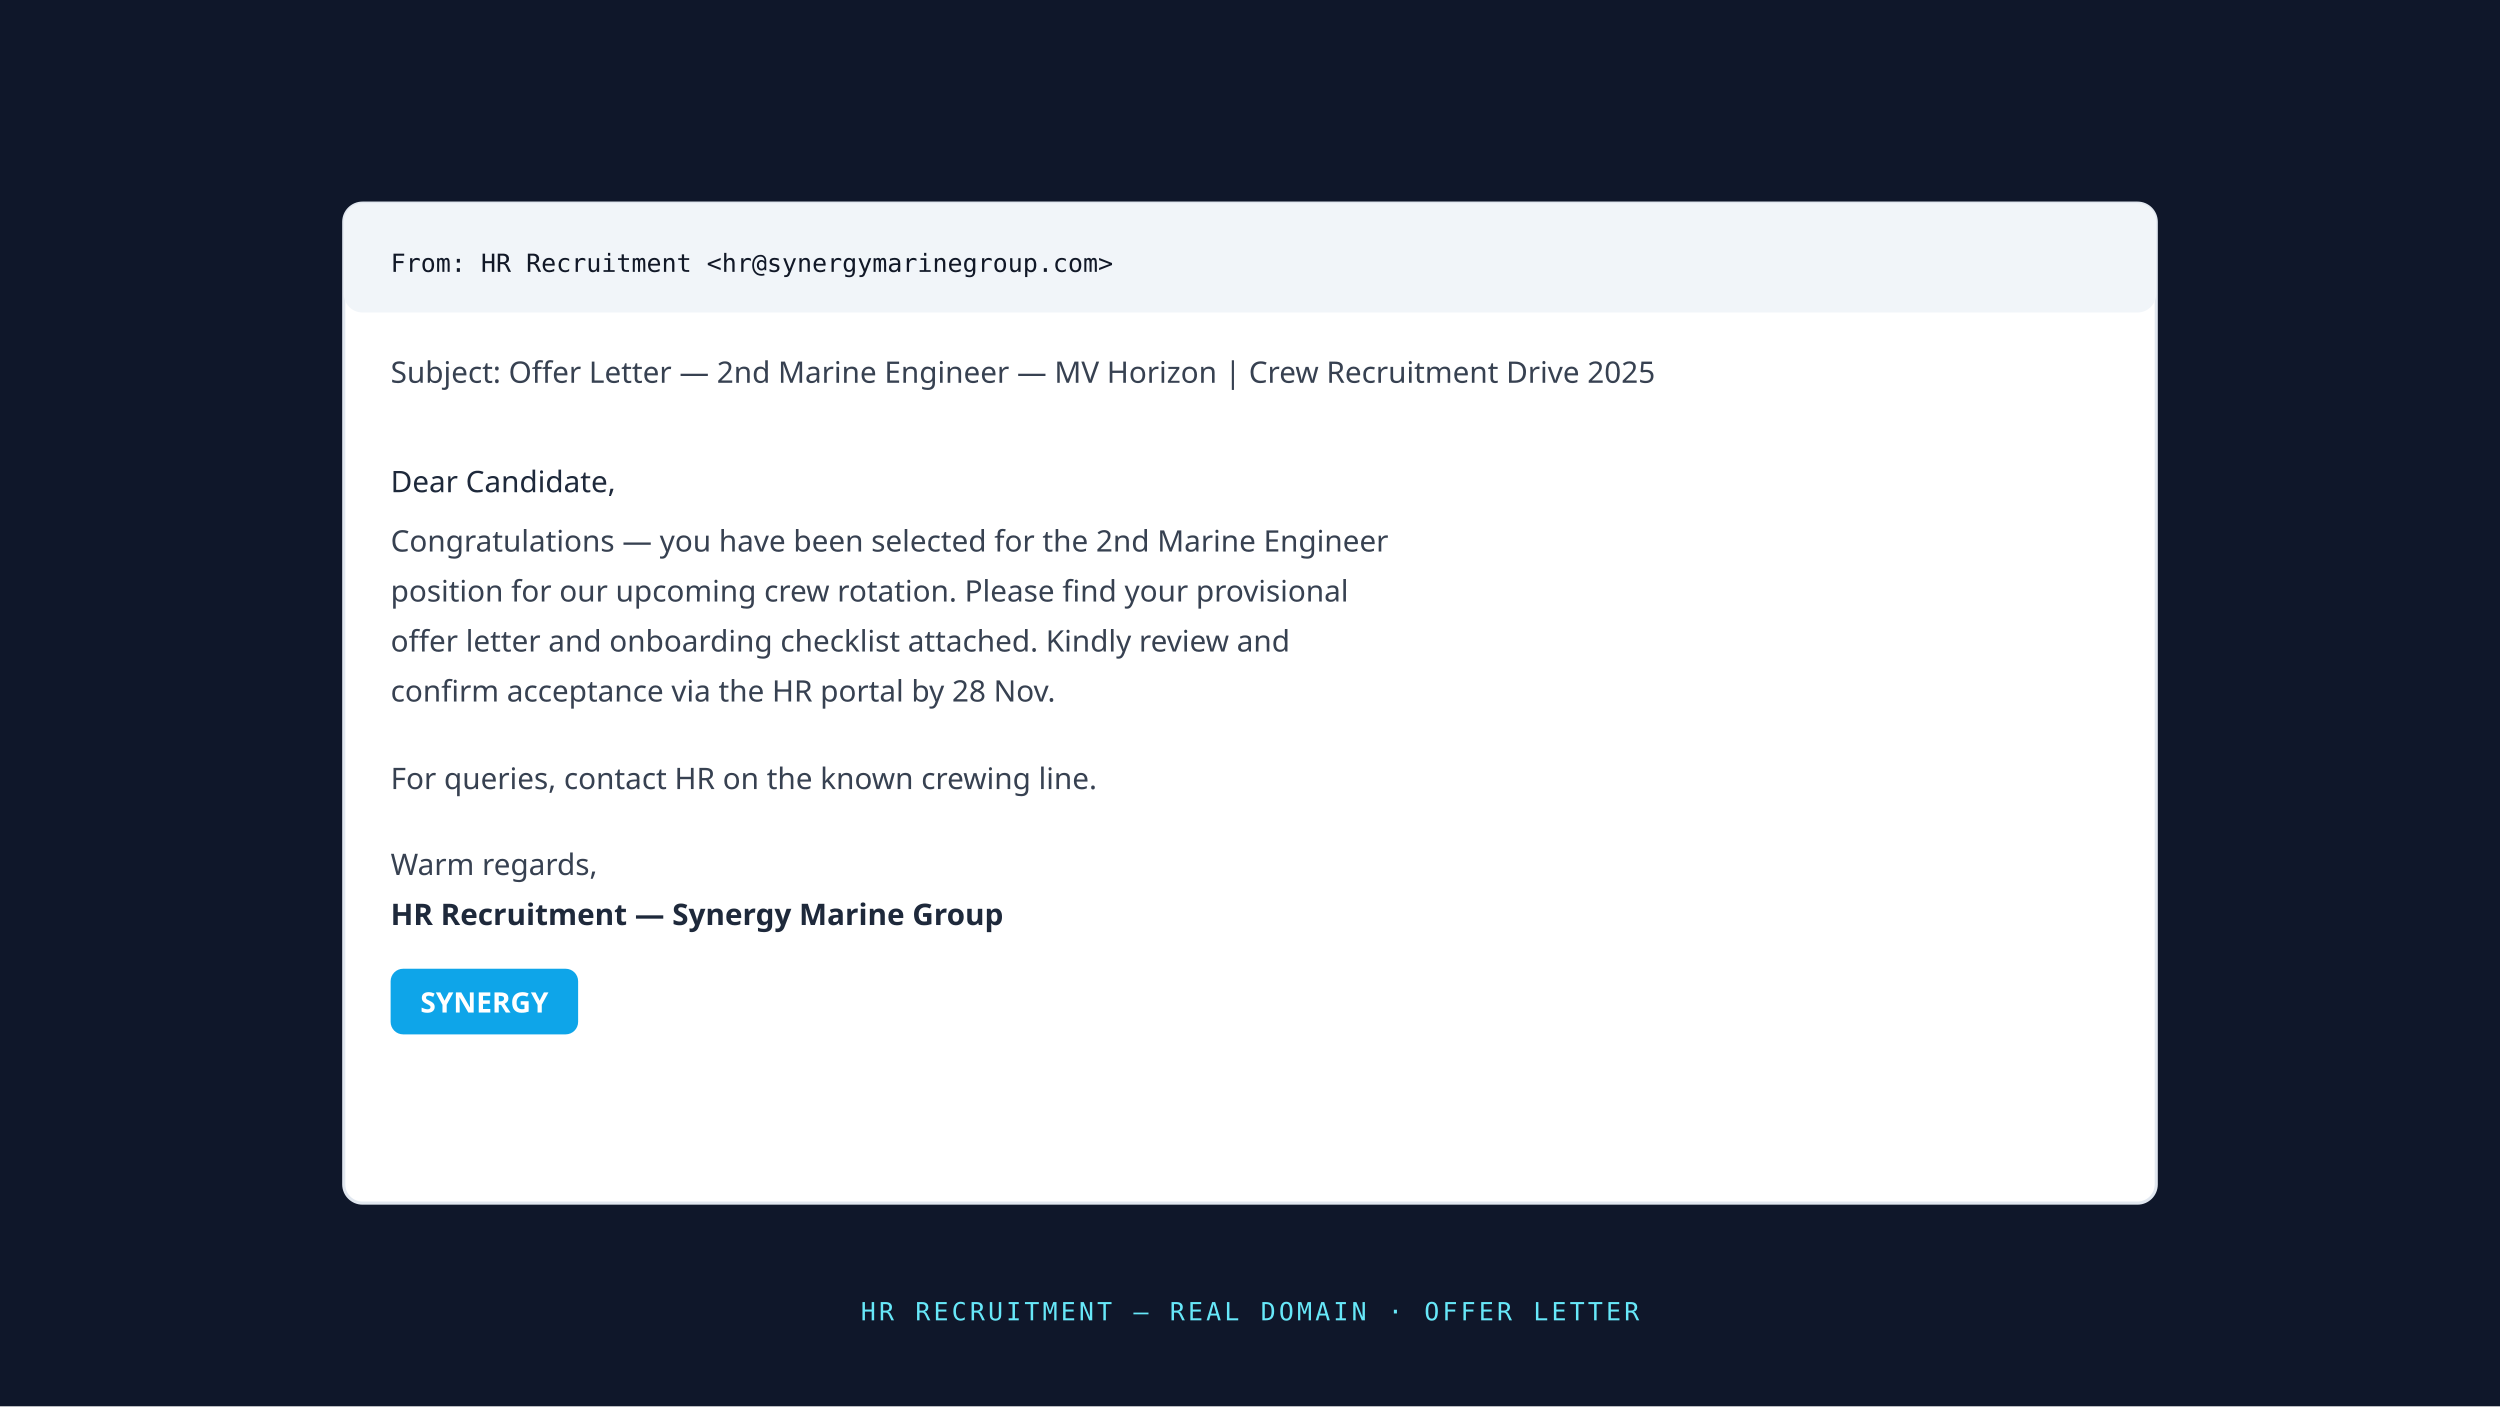
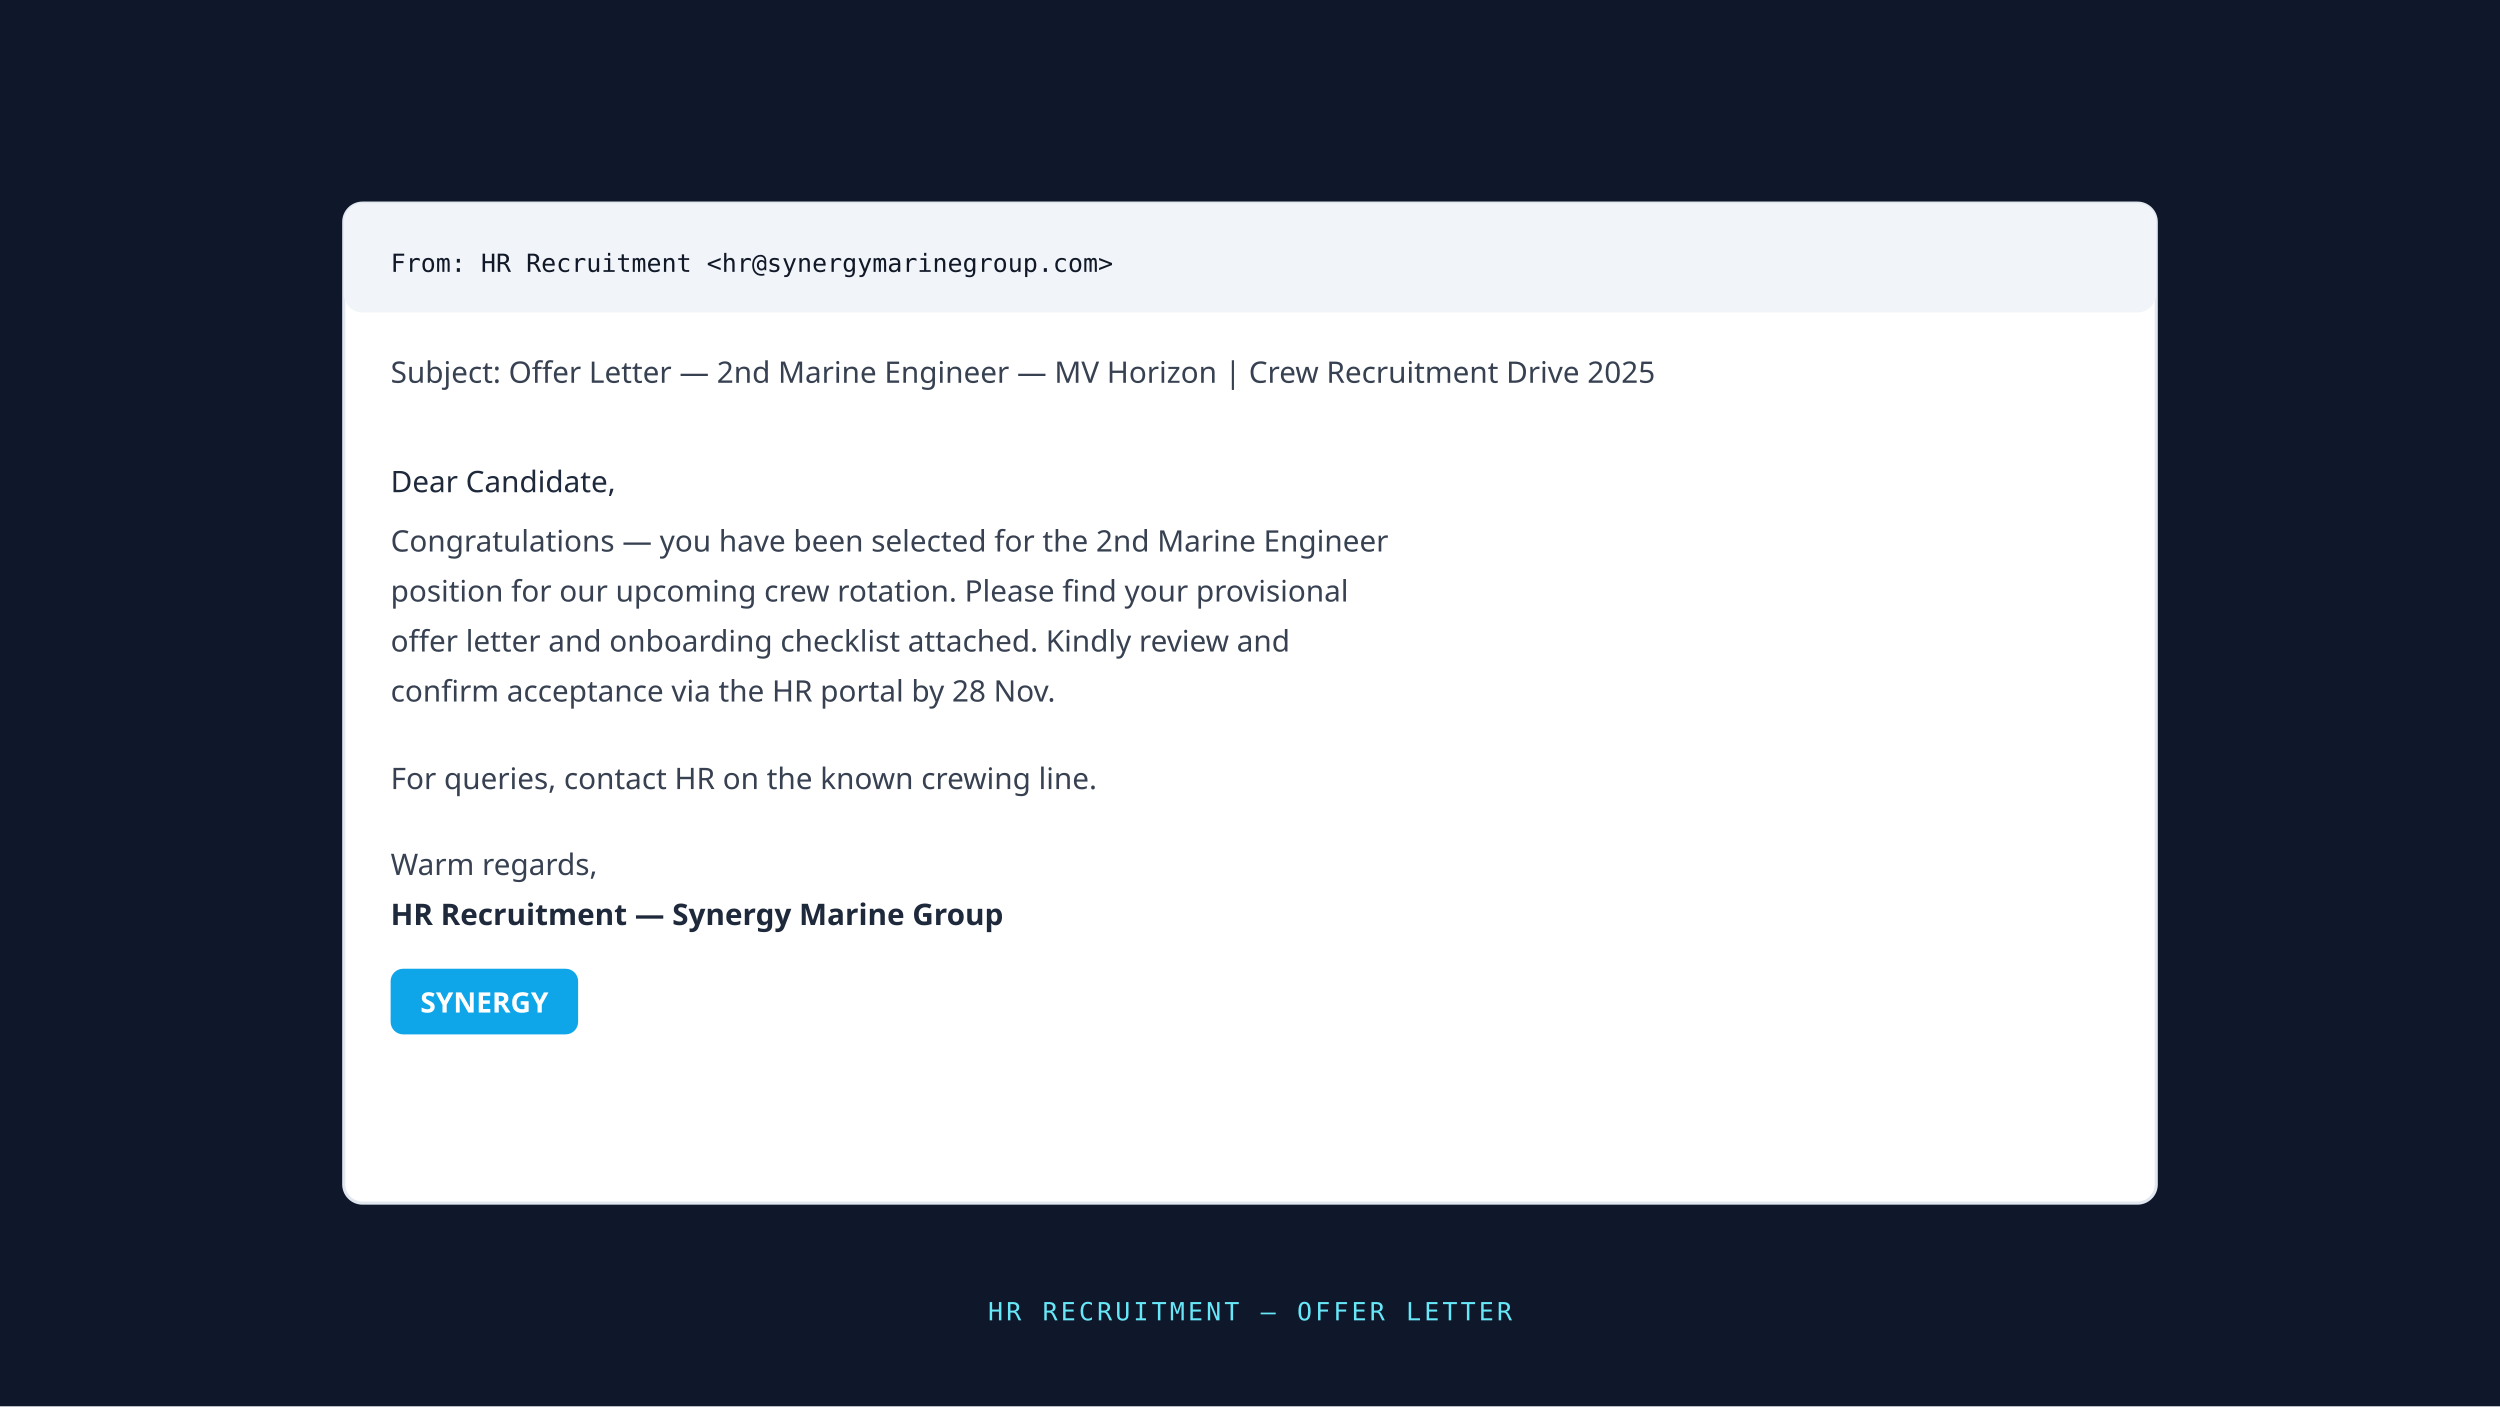
<svg xmlns="http://www.w3.org/2000/svg" viewBox="0 0 1600 900">
  <rect width="1600" height="900" fill="#0f172a" />
  <rect x="220" y="130" width="1160" height="640" rx="12" fill="#fff" stroke="#e2e8f0" stroke-width="2" />
  <rect x="220" y="130" width="1160" height="70" rx="12" fill="#f1f5f9" />
  <text x="250" y="174" font-family="Space Mono, monospace" font-size="16" fill="#111827">From: HR Recruitment &lt;hr@synergymarinegroup.com&gt;</text>
  <text x="250" y="245" font-family="Barlow, sans-serif" font-size="19" fill="#374151">Subject: Offer Letter — 2nd Marine Engineer — MV Horizon | Crew Recruitment Drive 2025</text>
  <text x="250" y="315" font-family="Barlow, sans-serif" font-size="19" fill="#1e293b">Dear Candidate,</text>
  <text x="250" y="353" font-family="Barlow, sans-serif" font-size="19" fill="#374151">Congratulations — you have been selected for the 2nd Marine Engineer</text>
  <text x="250" y="385" font-family="Barlow, sans-serif" font-size="19" fill="#374151">position for our upcoming crew rotation. Please find your provisional</text>
  <text x="250" y="417" font-family="Barlow, sans-serif" font-size="19" fill="#374151">offer letter and onboarding checklist attached. Kindly review and</text>
  <text x="250" y="449" font-family="Barlow, sans-serif" font-size="19" fill="#374151">confirm acceptance via the HR portal by 28 Nov.</text>
  <text x="250" y="505" font-family="Barlow, sans-serif" font-size="19" fill="#374151">For queries, contact HR on the known crewing line.</text>
  <text x="250" y="560" font-family="Barlow, sans-serif" font-size="19" fill="#374151">Warm regards,</text>
  <text x="250" y="592" font-family="Barlow, sans-serif" font-size="19" font-weight="700" fill="#1e293b">HR Recruitment — Synergy Marine Group</text>
  <g transform="translate(250,620)">
    <rect x="0" y="0" width="120" height="42" rx="8" fill="#0ea5e9" />
    <text x="60" y="28" font-family="Barlow, sans-serif" font-size="18" font-weight="800" fill="#fff" text-anchor="middle">SYNERGY</text>
  </g>
-   <text x="800" y="845" font-family="Space Mono, monospace" font-size="16" fill="#67e8f9" text-anchor="middle" letter-spacing="2">HR RECRUITMENT — REAL DOMAIN · OFFER LETTER</text>
+   <text x="800" y="845" font-family="Space Mono, monospace" font-size="16" fill="#67e8f9" text-anchor="middle" letter-spacing="2">HR RECRUITMENT — OFFER LETTER</text>
</svg>
